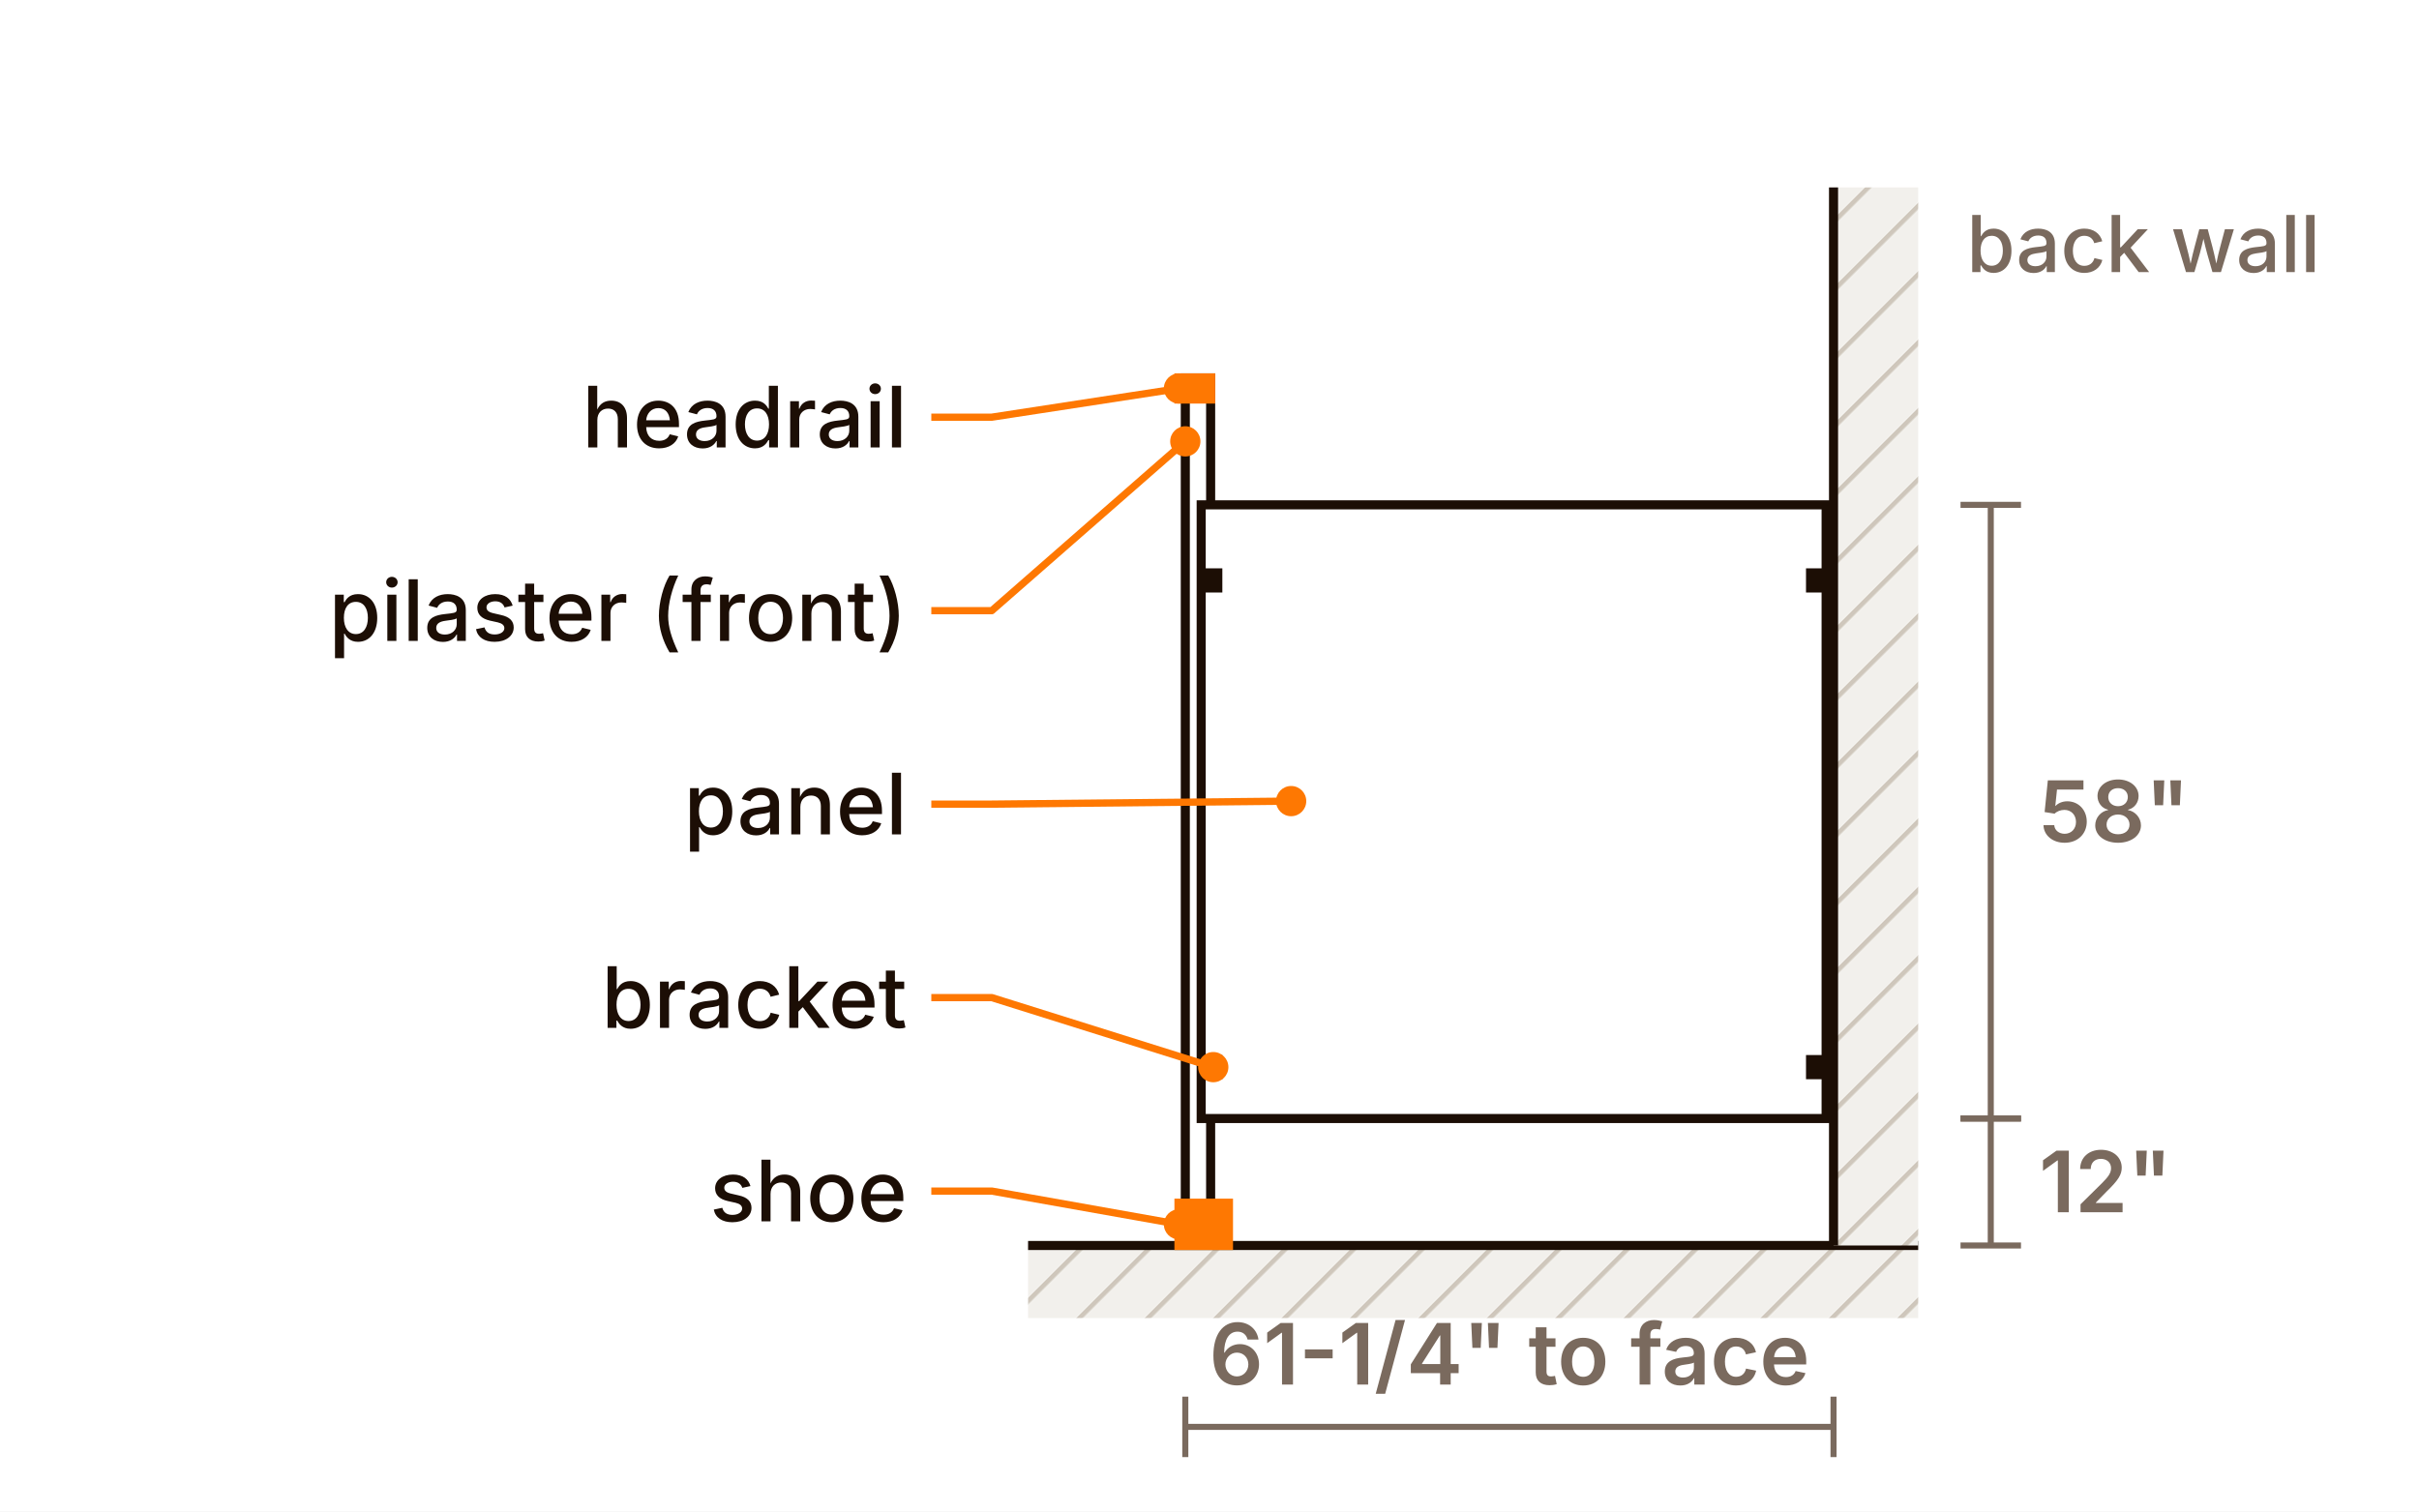
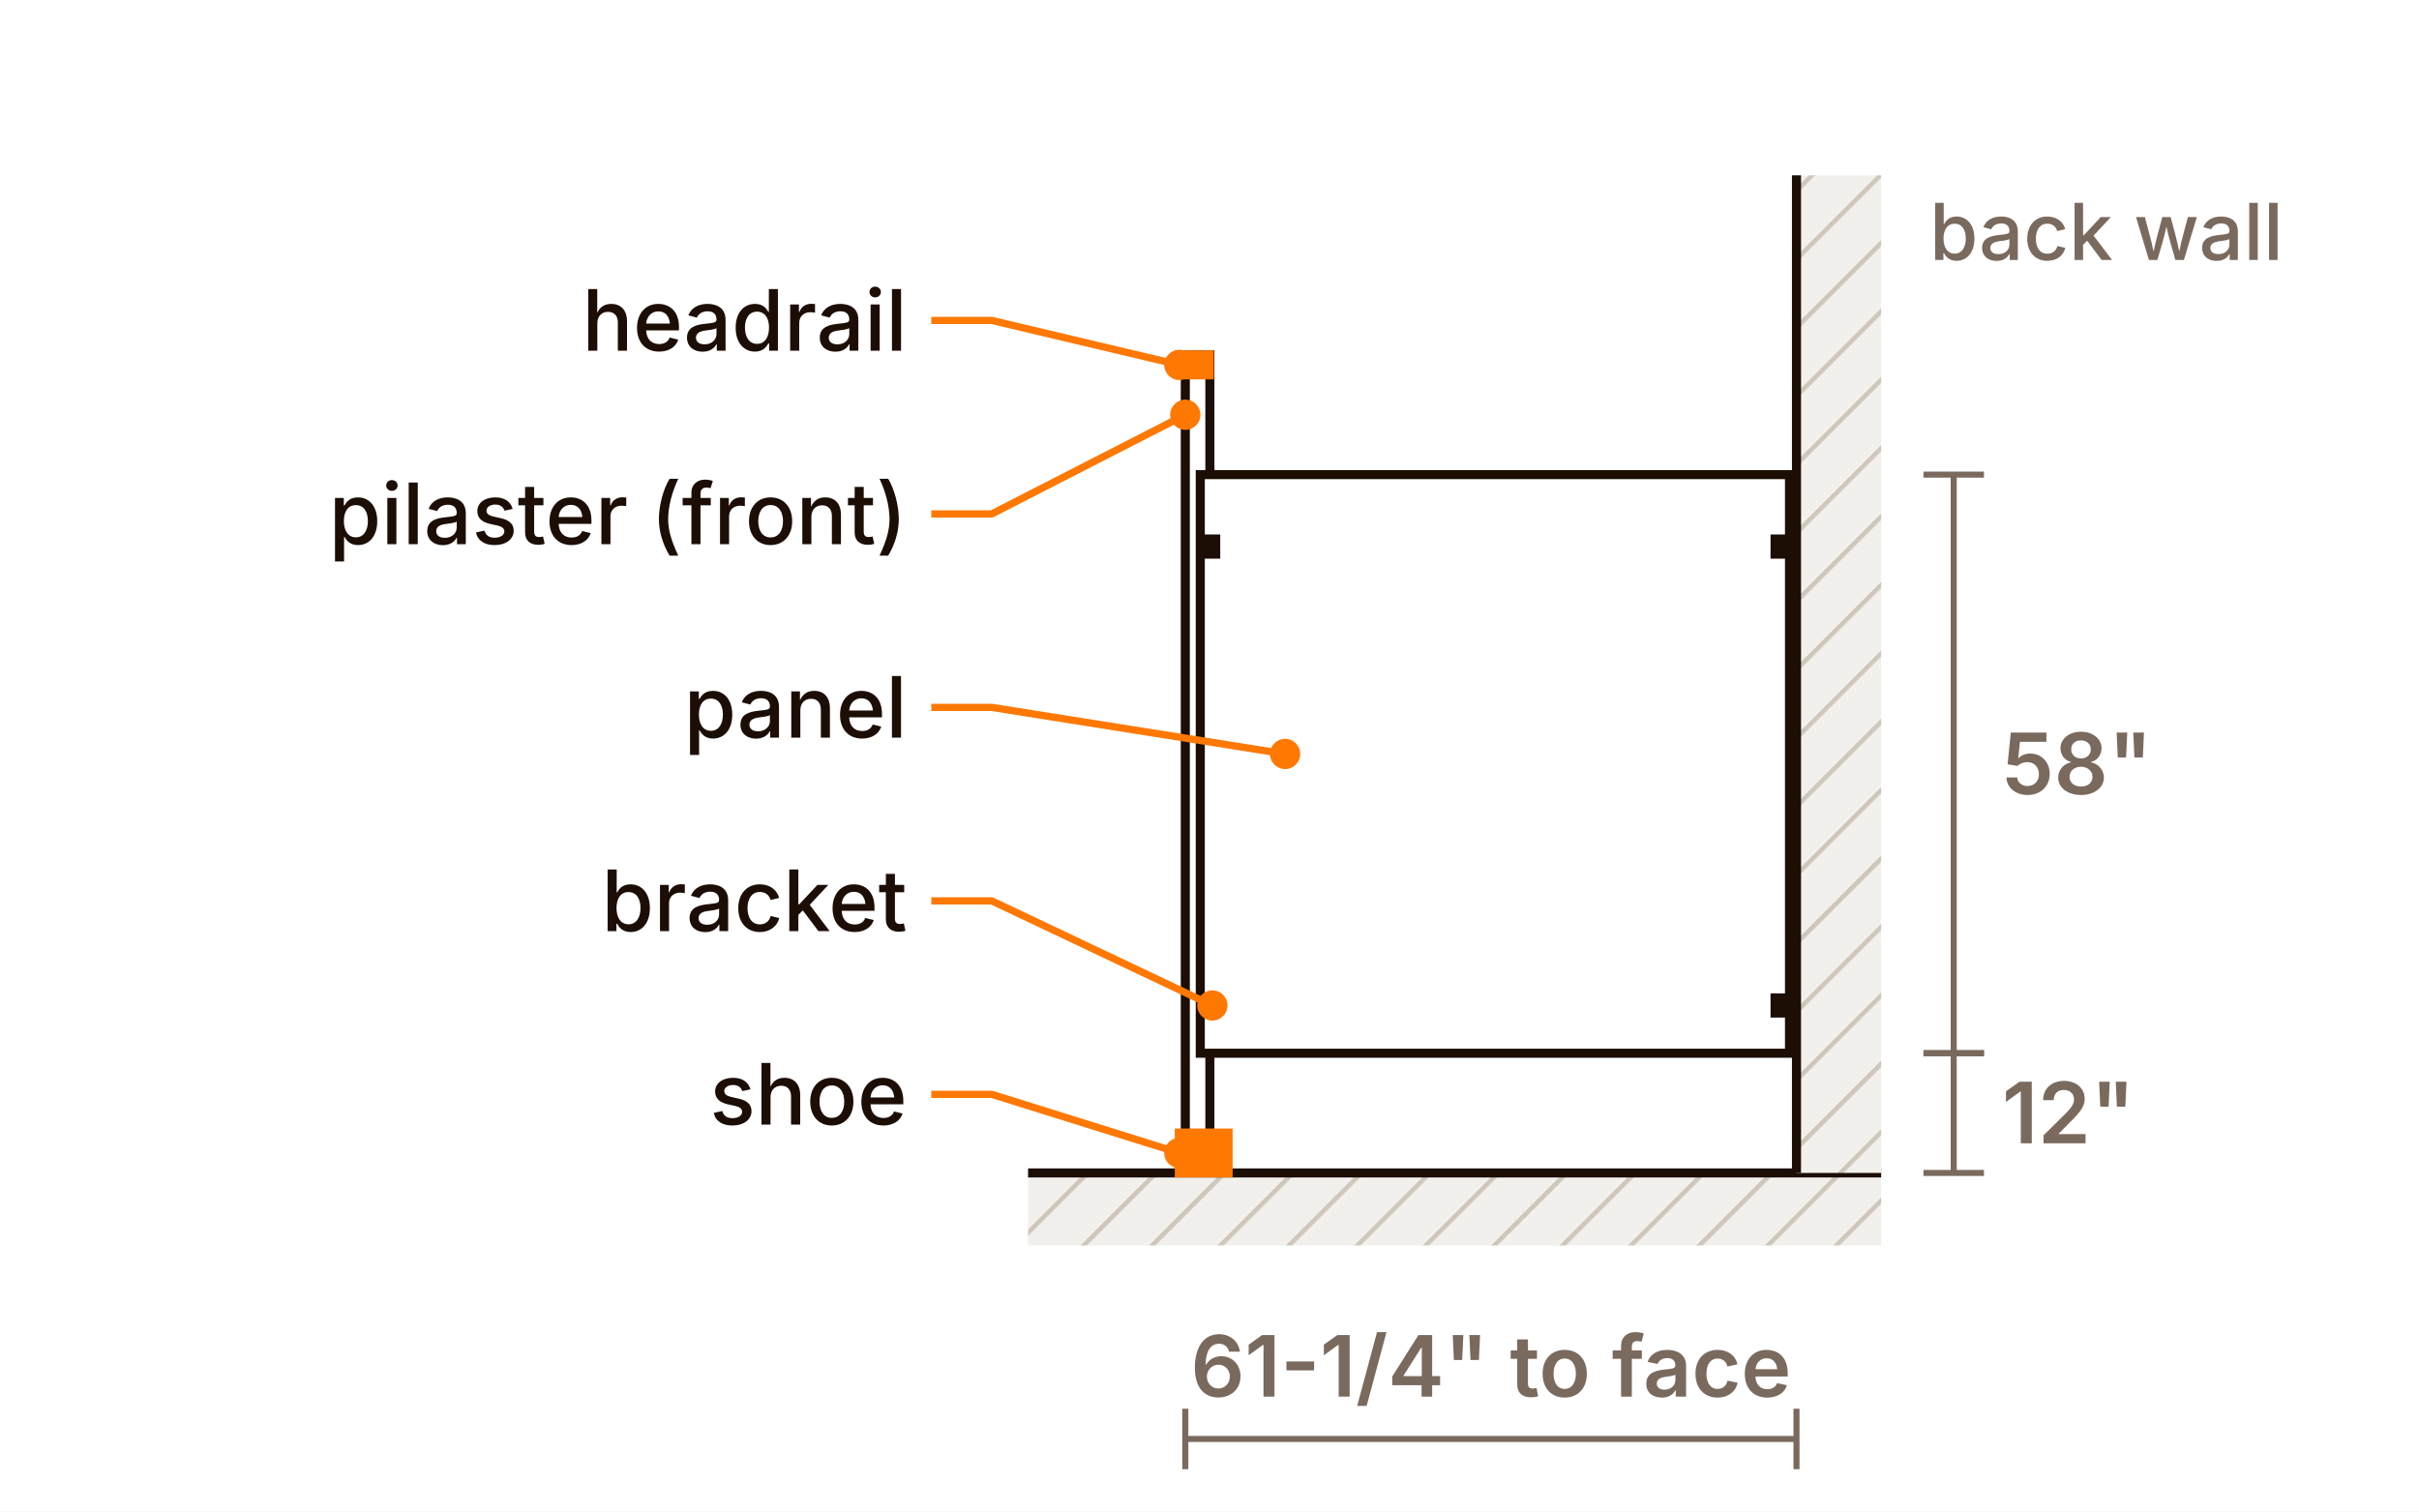
<svg xmlns="http://www.w3.org/2000/svg" viewBox="0 0 400 250" width="400" height="250" role="img" aria-labelledby="t-mounting-overhead-braced-side d-mounting-overhead-braced-side" font-family="Inter, ui-sans-serif, system-ui, sans-serif">
  <defs>
    <pattern id="hatch-mounting-overhead-braced-side" width="8" height="8" patternUnits="userSpaceOnUse" patternTransform="rotate(45)">
      <rect width="8" height="8" fill="#f2f0ec" />
      <line x1="0" y1="0" x2="0" y2="8" stroke="#cfc7bc" stroke-width="1.5" />
    </pattern>
    <marker id="tick-mounting-overhead-braced-side" viewBox="0 0 10 10" refX="5" refY="5" markerWidth="8" markerHeight="8" orient="auto">
      <path d="M2 8 L8 2" stroke="#7a6a5e" stroke-width="1.5" />
    </marker>
  </defs>
  <rect width="400" height="250" fill="#ffffff" />
-   <rect x="170" y="206" width="147.188" height="12" fill="url(#hatch-mounting-overhead-braced-side)" stroke="none" stroke-width="1.5" />
-   <line x1="170" y1="206" x2="317.188" y2="206" stroke="#1c0e05" stroke-width="1.5" />
-   <rect x="303.188" y="31" width="14" height="175" fill="url(#hatch-mounting-overhead-braced-side)" stroke="none" stroke-width="1.5" />
-   <line x1="303.188" y1="31" x2="303.188" y2="206" stroke="#1c0e05" stroke-width="1.5" />
-   <rect x="196" y="62.5" width="4.188" height="141.75" fill="#ffffff" stroke="#1c0e05" stroke-width="1.5" />
-   <rect x="198.625" y="83.5" width="103.337" height="101.5" fill="#ffffff" stroke="#1c0e05" stroke-width="1.5" />
-   <rect x="198.625" y="94" width="3.5" height="4" fill="#1c0e05" stroke="none" stroke-width="1.5" />
-   <rect x="298.637" y="94" width="3.5" height="4" fill="#1c0e05" stroke="none" stroke-width="1.5" />
-   <rect x="198.625" y="174.5" width="3.5" height="4" fill="#1c0e05" stroke="none" stroke-width="1.5" />
-   <rect x="298.637" y="174.5" width="3.5" height="4" fill="#1c0e05" stroke="none" stroke-width="1.5" />
-   <rect x="194.95" y="62.5" width="5.25" height="3.5" fill="#fe7802" stroke="#fe7802" stroke-width="1.5" />
-   <rect x="194.95" y="199" width="8.188" height="7" fill="#fe7802" stroke="#fe7802" stroke-width="1.5" />
-   <line x1="196" y1="236" x2="303.188" y2="236" stroke="#7a6a5e" stroke-width="1" />
-   <line x1="196" y1="231" x2="196" y2="241" stroke="#7a6a5e" stroke-width="1" />
-   <line x1="303.188" y1="231" x2="303.188" y2="241" stroke="#7a6a5e" stroke-width="1" />
-   <text x="249.594" y="229" font-size="14" font-weight="600" fill="#7a6a5e" text-anchor="middle">61-1/4" to face</text>
-   <line x1="329.188" y1="83.5" x2="329.188" y2="185" stroke="#7a6a5e" stroke-width="1" />
-   <line x1="324.188" y1="83.5" x2="334.188" y2="83.5" stroke="#7a6a5e" stroke-width="1" />
-   <line x1="324.188" y1="185" x2="334.188" y2="185" stroke="#7a6a5e" stroke-width="1" />
-   <text x="337.188" y="139.25" font-size="14" font-weight="600" fill="#7a6a5e" text-anchor="start">58"</text>
-   <line x1="329.188" y1="185" x2="329.188" y2="206" stroke="#7a6a5e" stroke-width="1" />
-   <line x1="324.188" y1="185" x2="334.188" y2="185" stroke="#7a6a5e" stroke-width="1" />
-   <line x1="324.188" y1="206" x2="334.188" y2="206" stroke="#7a6a5e" stroke-width="1" />
-   <text x="337.188" y="200.5" font-size="14" font-weight="600" fill="#7a6a5e" text-anchor="start">12"</text>
-   <text x="325.188" y="45" font-size="13" font-weight="500" fill="#7a6a5e" text-anchor="start">back wall</text>
-   <path d="M154 69 H164 L194.95 64.25" fill="none" stroke="#fe7802" stroke-width="1.2" stroke-linejoin="round" />
-   <circle cx="194.95" cy="64.25" r="2.5" fill="#fe7802" />
-   <text x="150" y="74" font-size="14" font-weight="500" fill="#1c0e05" text-anchor="end" paint-order="stroke" stroke="#fff" stroke-width="4">headrail</text>
-   <path d="M154 101 H164 L196 73" fill="none" stroke="#fe7802" stroke-width="1.2" stroke-linejoin="round" />
-   <circle cx="196" cy="73" r="2.5" fill="#fe7802" />
-   <text x="150" y="106" font-size="14" font-weight="500" fill="#1c0e05" text-anchor="end" paint-order="stroke" stroke="#fff" stroke-width="4">pilaster (front)</text>
-   <path d="M154 133 H164 L213.5 132.5" fill="none" stroke="#fe7802" stroke-width="1.2" stroke-linejoin="round" />
-   <circle cx="213.5" cy="132.5" r="2.5" fill="#fe7802" />
-   <text x="150" y="138" font-size="14" font-weight="500" fill="#1c0e05" text-anchor="end" paint-order="stroke" stroke="#fff" stroke-width="4">panel</text>
-   <path d="M154 165 H164 L200.625 176.5" fill="none" stroke="#fe7802" stroke-width="1.2" stroke-linejoin="round" />
-   <circle cx="200.625" cy="176.5" r="2.5" fill="#fe7802" />
-   <text x="150" y="170" font-size="14" font-weight="500" fill="#1c0e05" text-anchor="end" paint-order="stroke" stroke="#fff" stroke-width="4">bracket</text>
-   <path d="M154 197 H164 L194.95 202.5" fill="none" stroke="#fe7802" stroke-width="1.2" stroke-linejoin="round" />
-   <circle cx="194.95" cy="202.5" r="2.5" fill="#fe7802" />
-   <text x="150" y="202" font-size="14" font-weight="500" fill="#1c0e05" text-anchor="end" paint-order="stroke" stroke="#fff" stroke-width="4">shoe</text>
+   <rect x="170" y="194" width="141.062" height="12" fill="url(#hatch-mounting-overhead-braced-side)" stroke="none" stroke-width="1.5" />
+   <line x1="170" y1="194" x2="311.062" y2="194" stroke="#1c0e05" stroke-width="1.5" />
+   <rect x="297.062" y="29" width="14" height="165" fill="url(#hatch-mounting-overhead-braced-side)" stroke="none" stroke-width="1.5" />
+   <line x1="297.062" y1="29" x2="297.062" y2="194" stroke="#1c0e05" stroke-width="1.5" />
+   <rect x="196" y="58.7" width="4.062" height="133.65" fill="#ffffff" stroke="#1c0e05" stroke-width="1.5" />
+   <rect x="198.475" y="78.5" width="97.432" height="95.7" fill="#ffffff" stroke="#1c0e05" stroke-width="1.5" />
+   <rect x="198.475" y="88.4" width="3.3" height="4" fill="#1c0e05" stroke="none" stroke-width="1.5" />
+   <rect x="292.772" y="88.4" width="3.3" height="4" fill="#1c0e05" stroke="none" stroke-width="1.5" />
+   <rect x="198.475" y="164.3" width="3.3" height="4" fill="#1c0e05" stroke="none" stroke-width="1.5" />
+   <rect x="292.772" y="164.3" width="3.3" height="4" fill="#1c0e05" stroke="none" stroke-width="1.5" />
+   <rect x="195.01" y="58.7" width="4.95" height="3.3" fill="#fe7802" stroke="#fe7802" stroke-width="1.5" />
+   <rect x="195.01" y="187.4" width="8.062" height="6.6" fill="#fe7802" stroke="#fe7802" stroke-width="1.5" />
+   <line x1="196" y1="238" x2="297.062" y2="238" stroke="#7a6a5e" stroke-width="1" />
+   <line x1="196" y1="233" x2="196" y2="243" stroke="#7a6a5e" stroke-width="1" />
+   <line x1="297.062" y1="233" x2="297.062" y2="243" stroke="#7a6a5e" stroke-width="1" />
+   <text x="246.531" y="231" font-size="14" font-weight="600" fill="#7a6a5e" text-anchor="middle">61-1/4" to face</text>
+   <line x1="323.062" y1="78.5" x2="323.062" y2="174.2" stroke="#7a6a5e" stroke-width="1" />
+   <line x1="318.062" y1="78.5" x2="328.062" y2="78.5" stroke="#7a6a5e" stroke-width="1" />
+   <line x1="318.062" y1="174.2" x2="328.062" y2="174.2" stroke="#7a6a5e" stroke-width="1" />
+   <text x="331.062" y="131.35" font-size="14" font-weight="600" fill="#7a6a5e" text-anchor="start">58"</text>
+   <line x1="323.062" y1="174.2" x2="323.062" y2="194" stroke="#7a6a5e" stroke-width="1" />
+   <line x1="318.062" y1="174.2" x2="328.062" y2="174.2" stroke="#7a6a5e" stroke-width="1" />
+   <line x1="318.062" y1="194" x2="328.062" y2="194" stroke="#7a6a5e" stroke-width="1" />
+   <text x="331.062" y="189.1" font-size="14" font-weight="600" fill="#7a6a5e" text-anchor="start">12"</text>
+   <text x="319.062" y="43" font-size="13" font-weight="500" fill="#7a6a5e" text-anchor="start">back wall</text>
+   <path d="M154 53 H164 L195.01 60.35" fill="none" stroke="#fe7802" stroke-width="1.2" stroke-linejoin="round" />
+   <circle cx="195.01" cy="60.35" r="2.5" fill="#fe7802" />
+   <text x="150" y="58" font-size="14" font-weight="500" fill="#1c0e05" text-anchor="end" paint-order="stroke" stroke="#fff" stroke-width="4">headrail</text>
+   <path d="M154 85 H164 L196 68.6" fill="none" stroke="#fe7802" stroke-width="1.2" stroke-linejoin="round" />
+   <circle cx="196" cy="68.6" r="2.5" fill="#fe7802" />
+   <text x="150" y="90" font-size="14" font-weight="500" fill="#1c0e05" text-anchor="end" paint-order="stroke" stroke="#fff" stroke-width="4">pilaster (front)</text>
+   <path d="M154 117 H164 L212.5 124.7" fill="none" stroke="#fe7802" stroke-width="1.2" stroke-linejoin="round" />
+   <circle cx="212.5" cy="124.7" r="2.5" fill="#fe7802" />
+   <text x="150" y="122" font-size="14" font-weight="500" fill="#1c0e05" text-anchor="end" paint-order="stroke" stroke="#fff" stroke-width="4">panel</text>
+   <path d="M154 149 H164 L200.475 166.3" fill="none" stroke="#fe7802" stroke-width="1.2" stroke-linejoin="round" />
+   <circle cx="200.475" cy="166.3" r="2.5" fill="#fe7802" />
+   <text x="150" y="154" font-size="14" font-weight="500" fill="#1c0e05" text-anchor="end" paint-order="stroke" stroke="#fff" stroke-width="4">bracket</text>
+   <path d="M154 181 H164 L195.01 190.7" fill="none" stroke="#fe7802" stroke-width="1.2" stroke-linejoin="round" />
+   <circle cx="195.01" cy="190.7" r="2.5" fill="#fe7802" />
+   <text x="150" y="186" font-size="14" font-weight="500" fill="#1c0e05" text-anchor="end" paint-order="stroke" stroke="#fff" stroke-width="4">shoe</text>
</svg>
